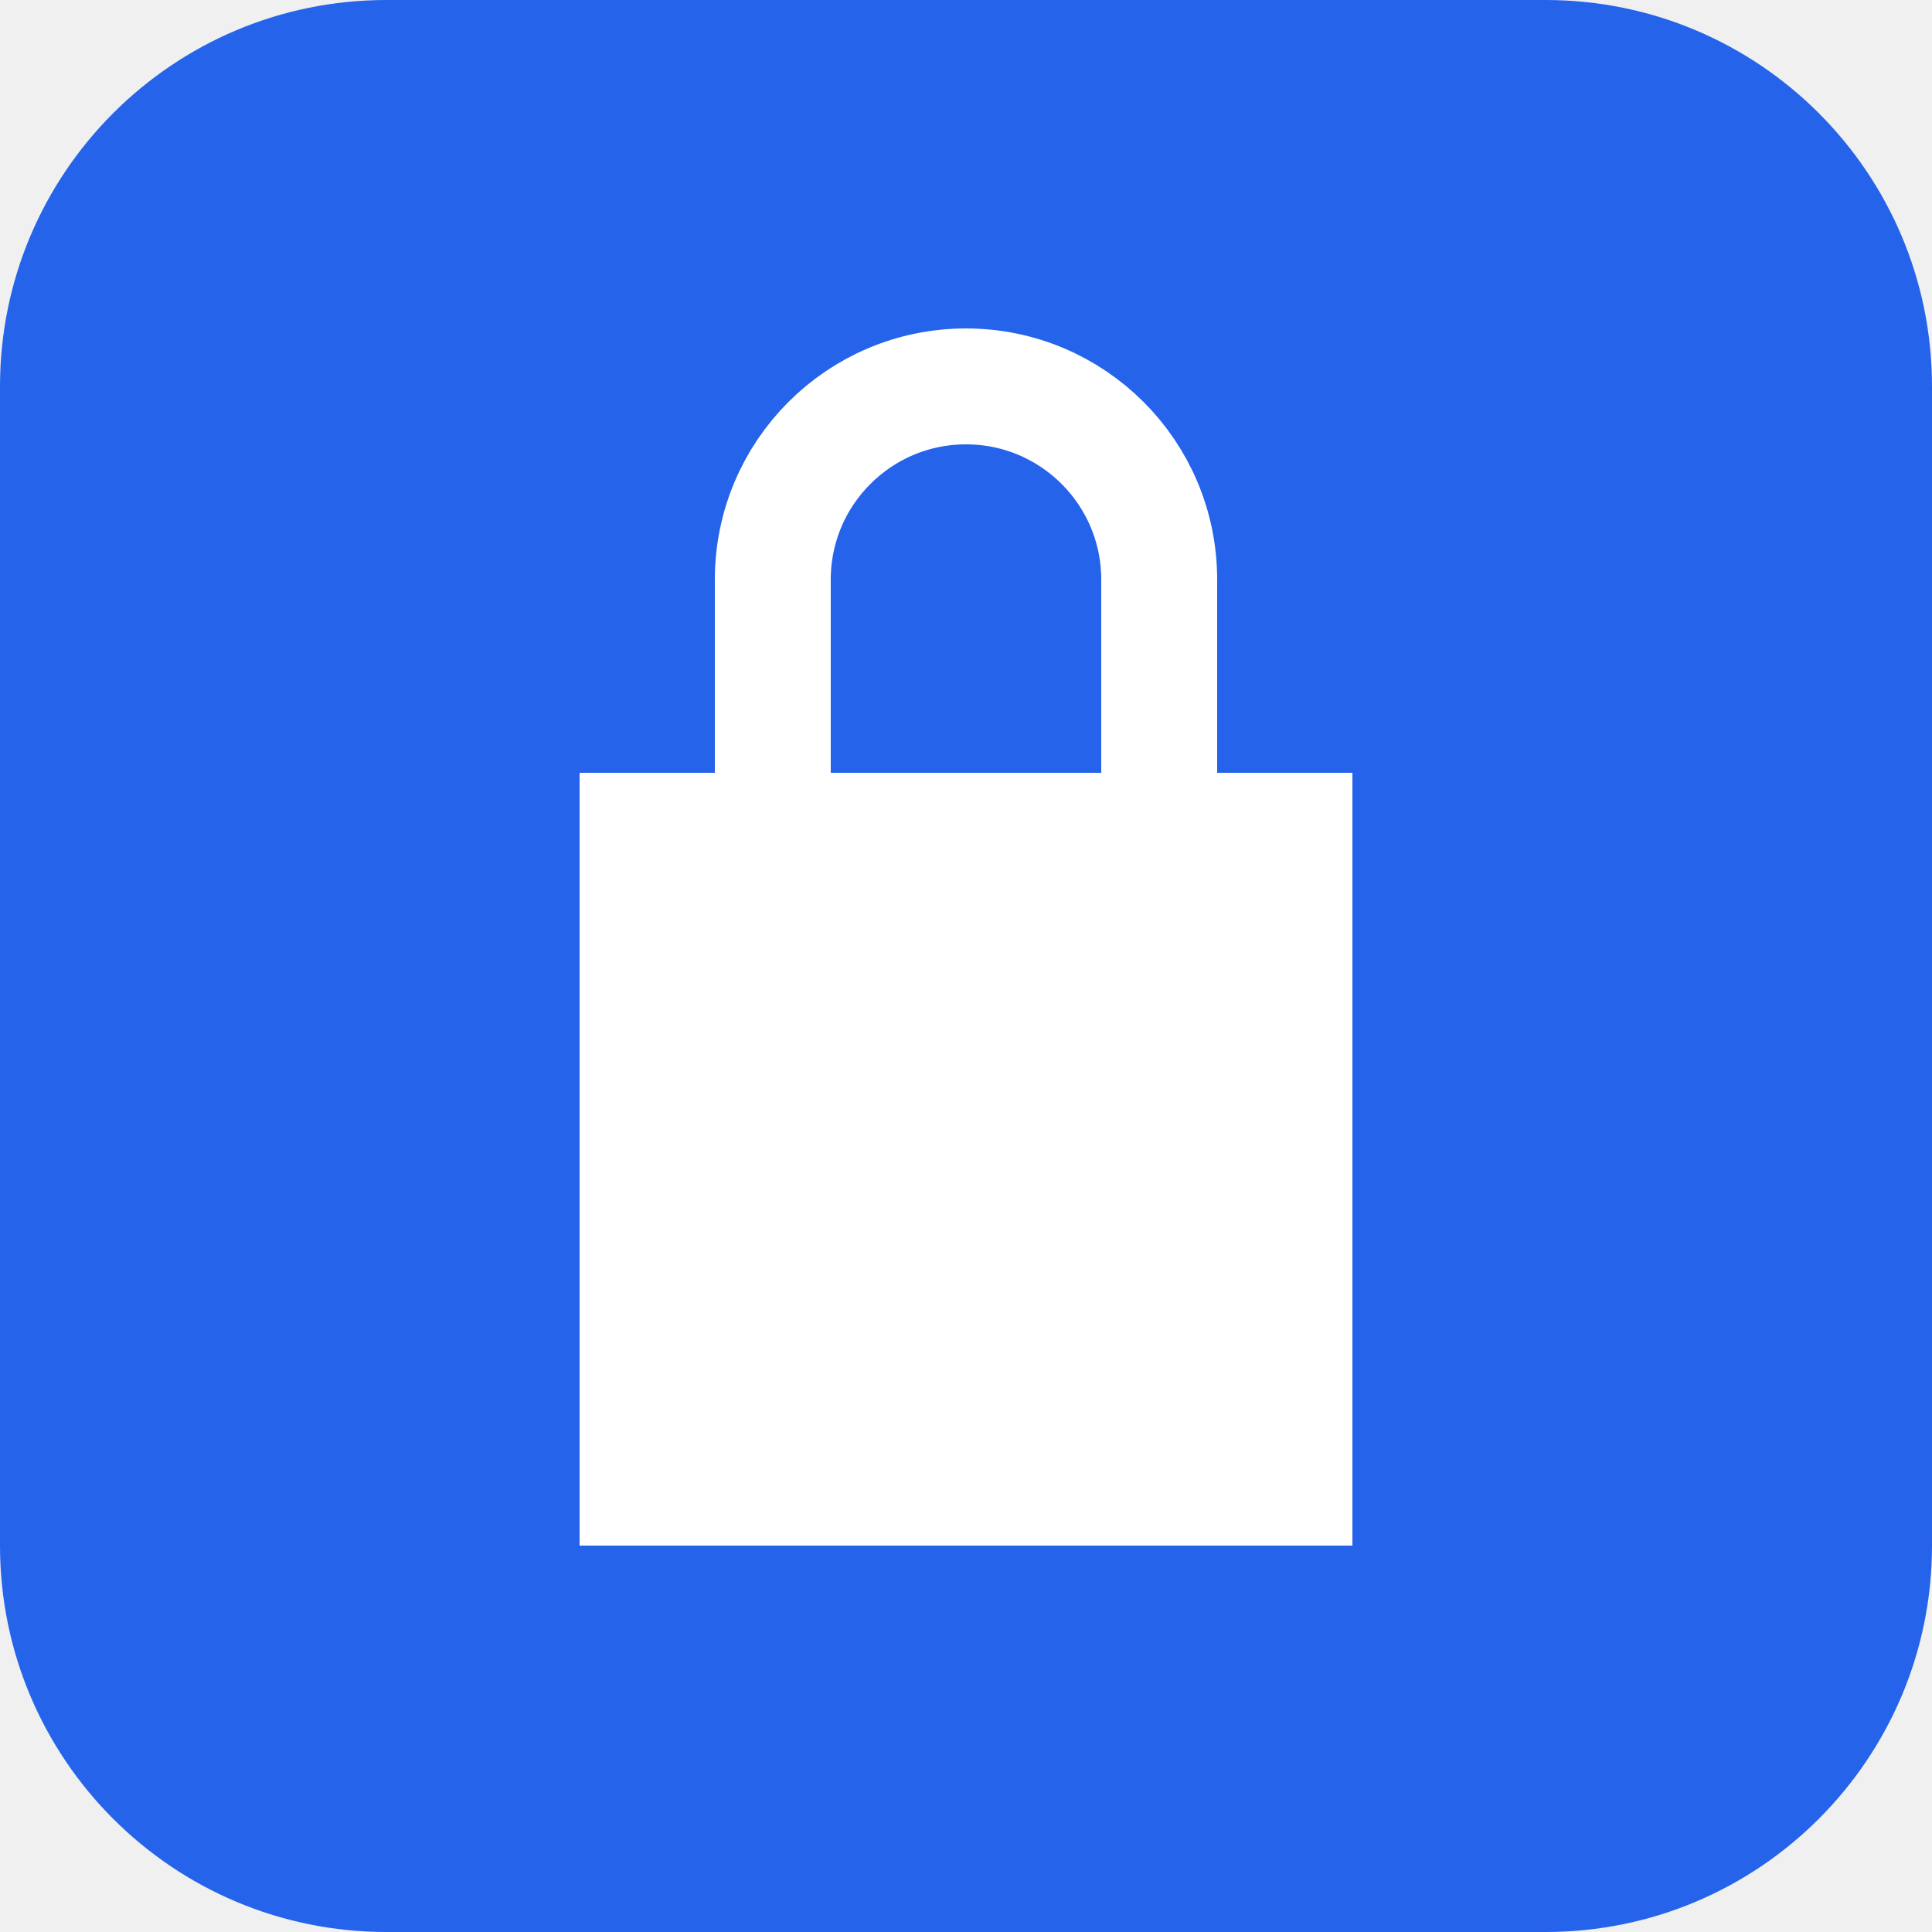
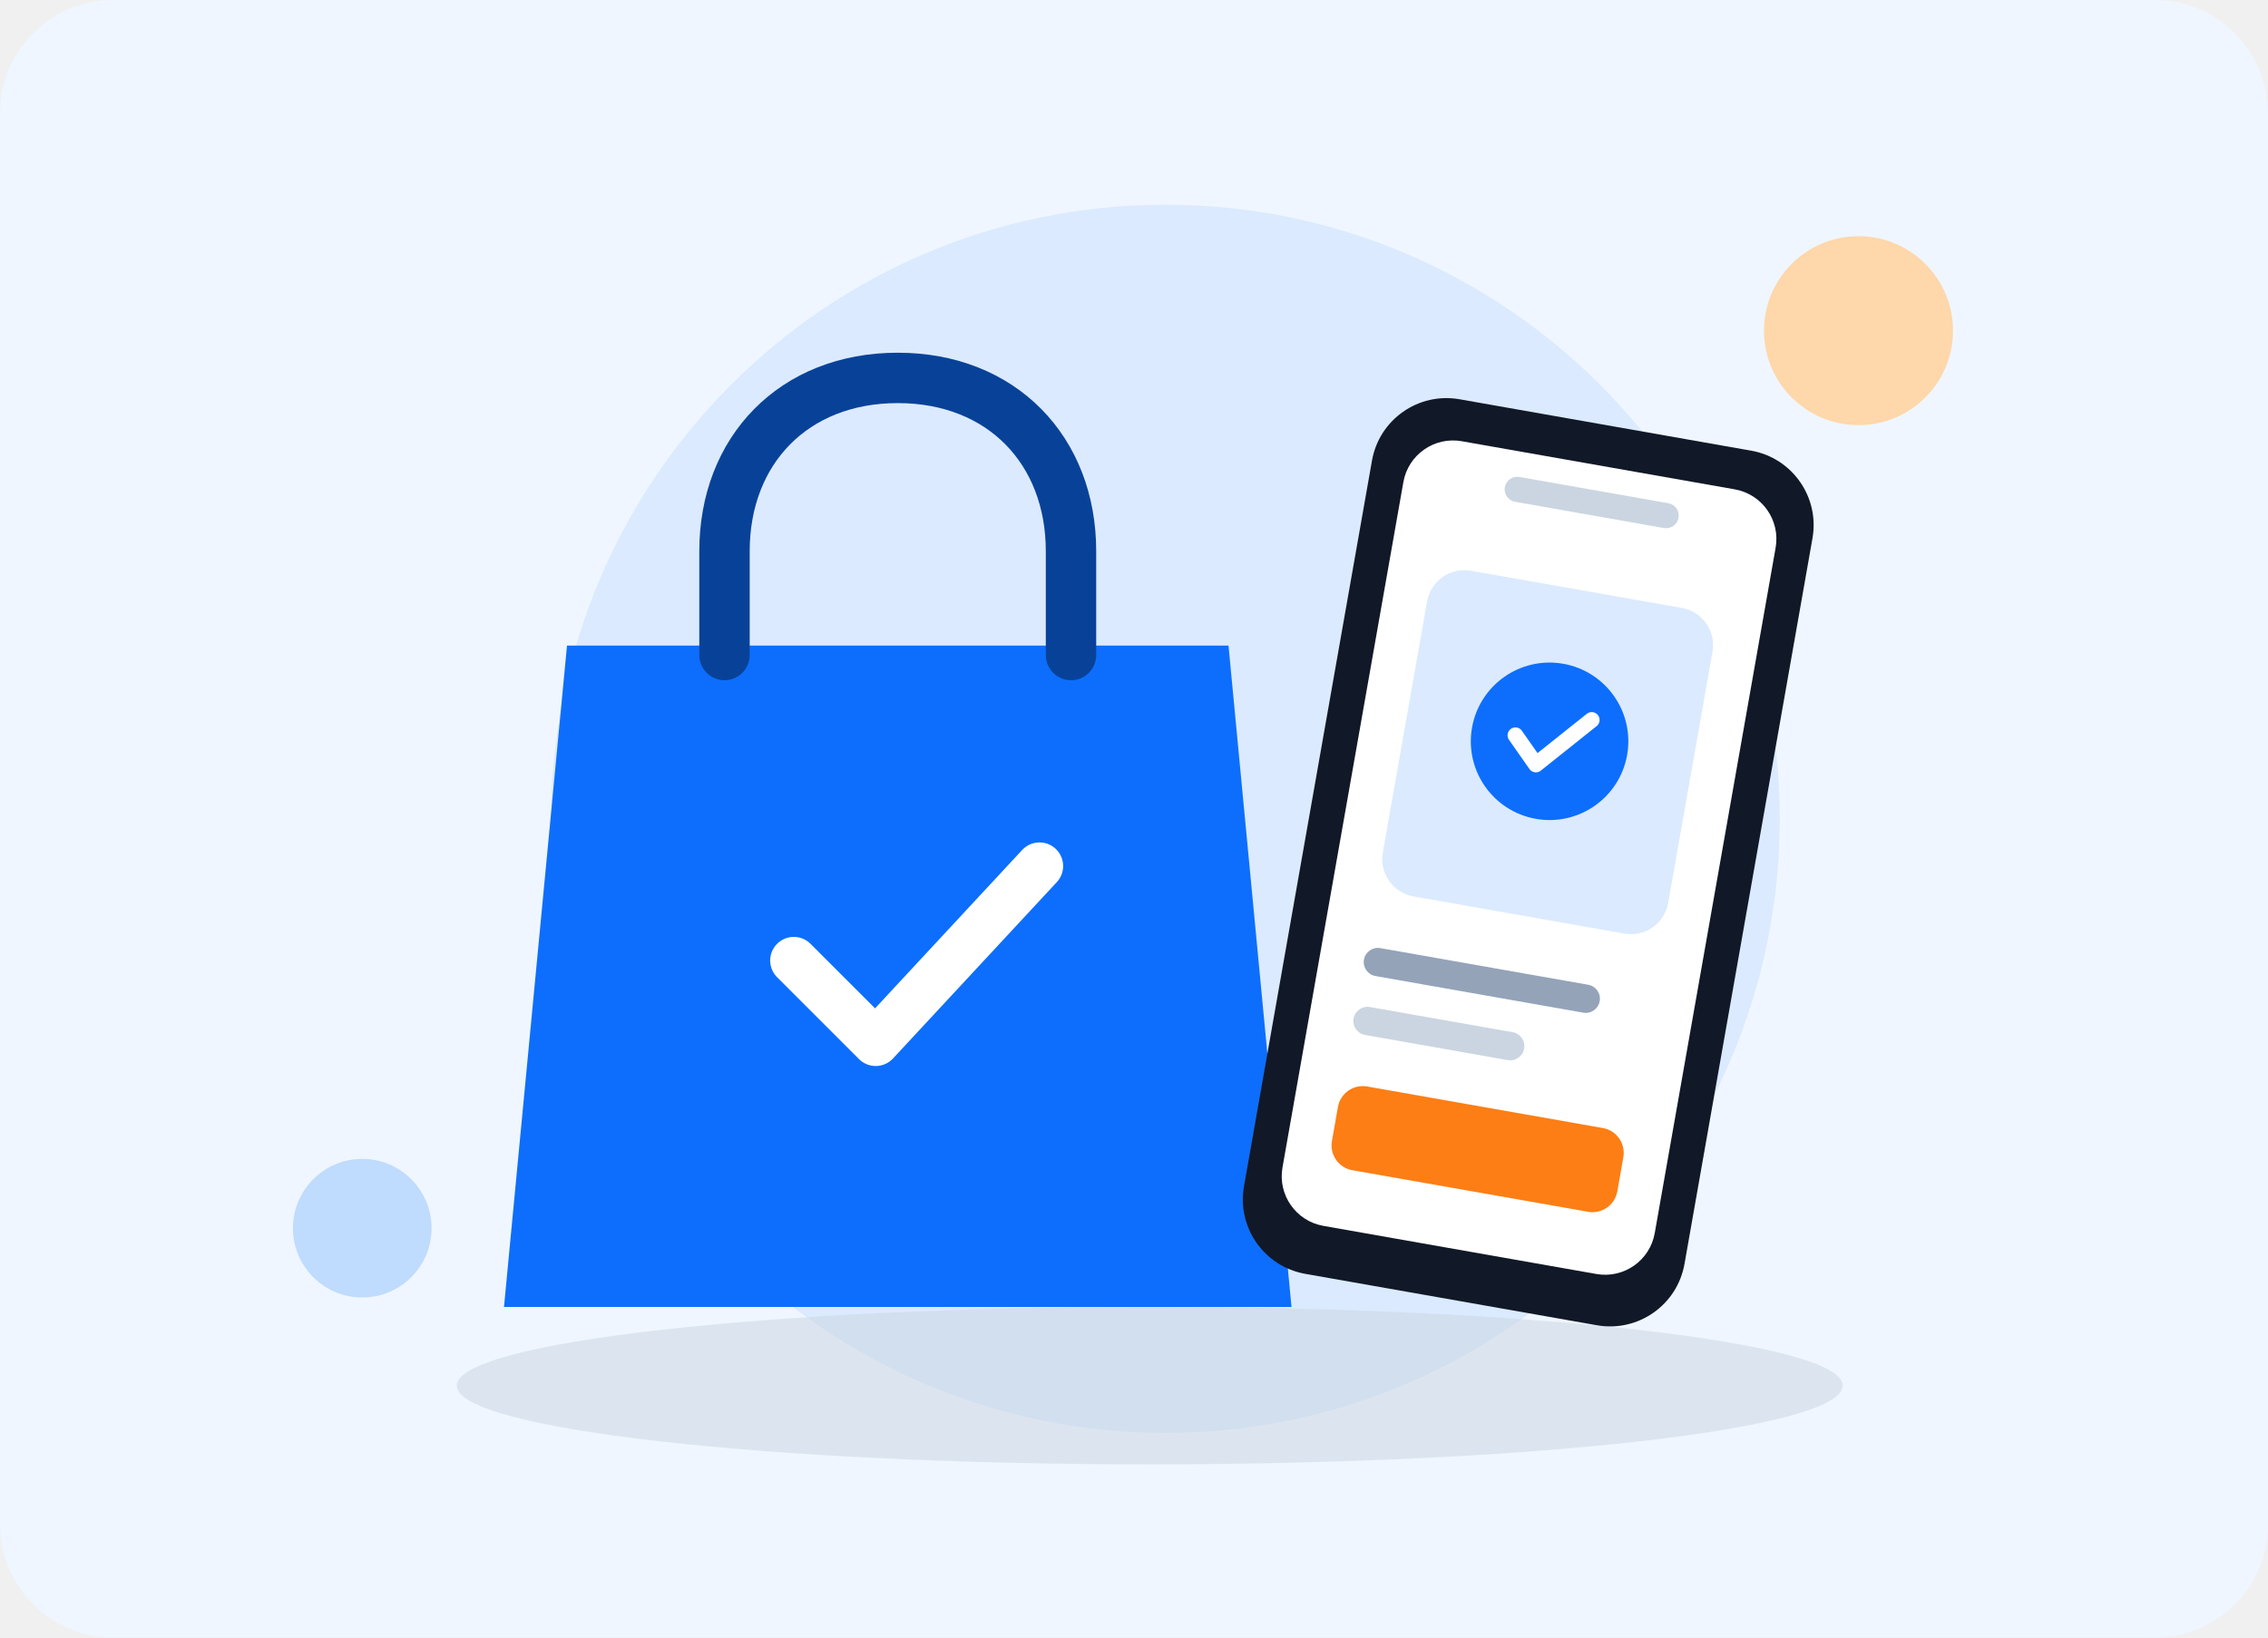
- <svg xmlns="http://www.w3.org/2000/svg" viewBox="0 0 100 100" width="100" height="100">
-   <rect width="100" height="100" rx="20" fill="#2563eb" />
-   <path d="M30 40 H70 V80 H30 Z" fill="white" />
-   <path d="M40 40 V30 a10 10 0 0 1 20 0 V40" stroke="white" stroke-width="6" fill="none" stroke-linecap="round" />
+ <svg xmlns="http://www.w3.org/2000/svg" width="720" height="520" viewBox="0 0 720 520" fill="none">
+   <rect width="720" height="520" rx="36" fill="#EFF6FF" />
+   <circle cx="370" cy="260" r="195" fill="#DBEAFE" />
+   <circle cx="590" cy="105" r="30" fill="#FED7AA" />
+   <circle cx="115" cy="390" r="22" fill="#BFDBFE" />
+   <ellipse cx="365" cy="440" rx="220" ry="25" fill="#CBD5E1" fill-opacity=".5" />
+   <path d="M180 205H390L410 415H160L180 205Z" fill="#0D6EFD" />
+   <path d="M230 208V175C230 143 252 120 285 120        C318 120 340 143 340 175V208" stroke="#084298" stroke-width="16" stroke-linecap="round" />
+   <path d="M252 305L278 331L330 275" stroke="white" stroke-width="15" stroke-linecap="round" stroke-linejoin="round" />
+   <g transform="rotate(10 480 280)">
+     <rect x="413" y="132" width="142" height="282" rx="24" fill="#111827" />
+     <rect x="424" y="145" width="120" height="253" rx="16" fill="white" />
+     <rect x="456" y="153" width="56" height="8" rx="4" fill="#CBD5E1" />
+     <rect x="438" y="185" width="92" height="105" rx="12" fill="#DBEAFE" />
+     <circle cx="484" cy="234" r="25" fill="#0D6EFD" />
+     <path d="M473 234L481 242L496 225" stroke="white" stroke-width="5" stroke-linecap="round" stroke-linejoin="round" />
+     <rect x="438" y="308" width="76" height="9" rx="4.5" fill="#94A3B8" />
+     <rect x="438" y="327" width="55" height="9" rx="4.5" fill="#CBD5E1" />
+     <rect x="438" y="352" width="92" height="27" rx="8" fill="#FD7E14" />
+   </g>
</svg>
